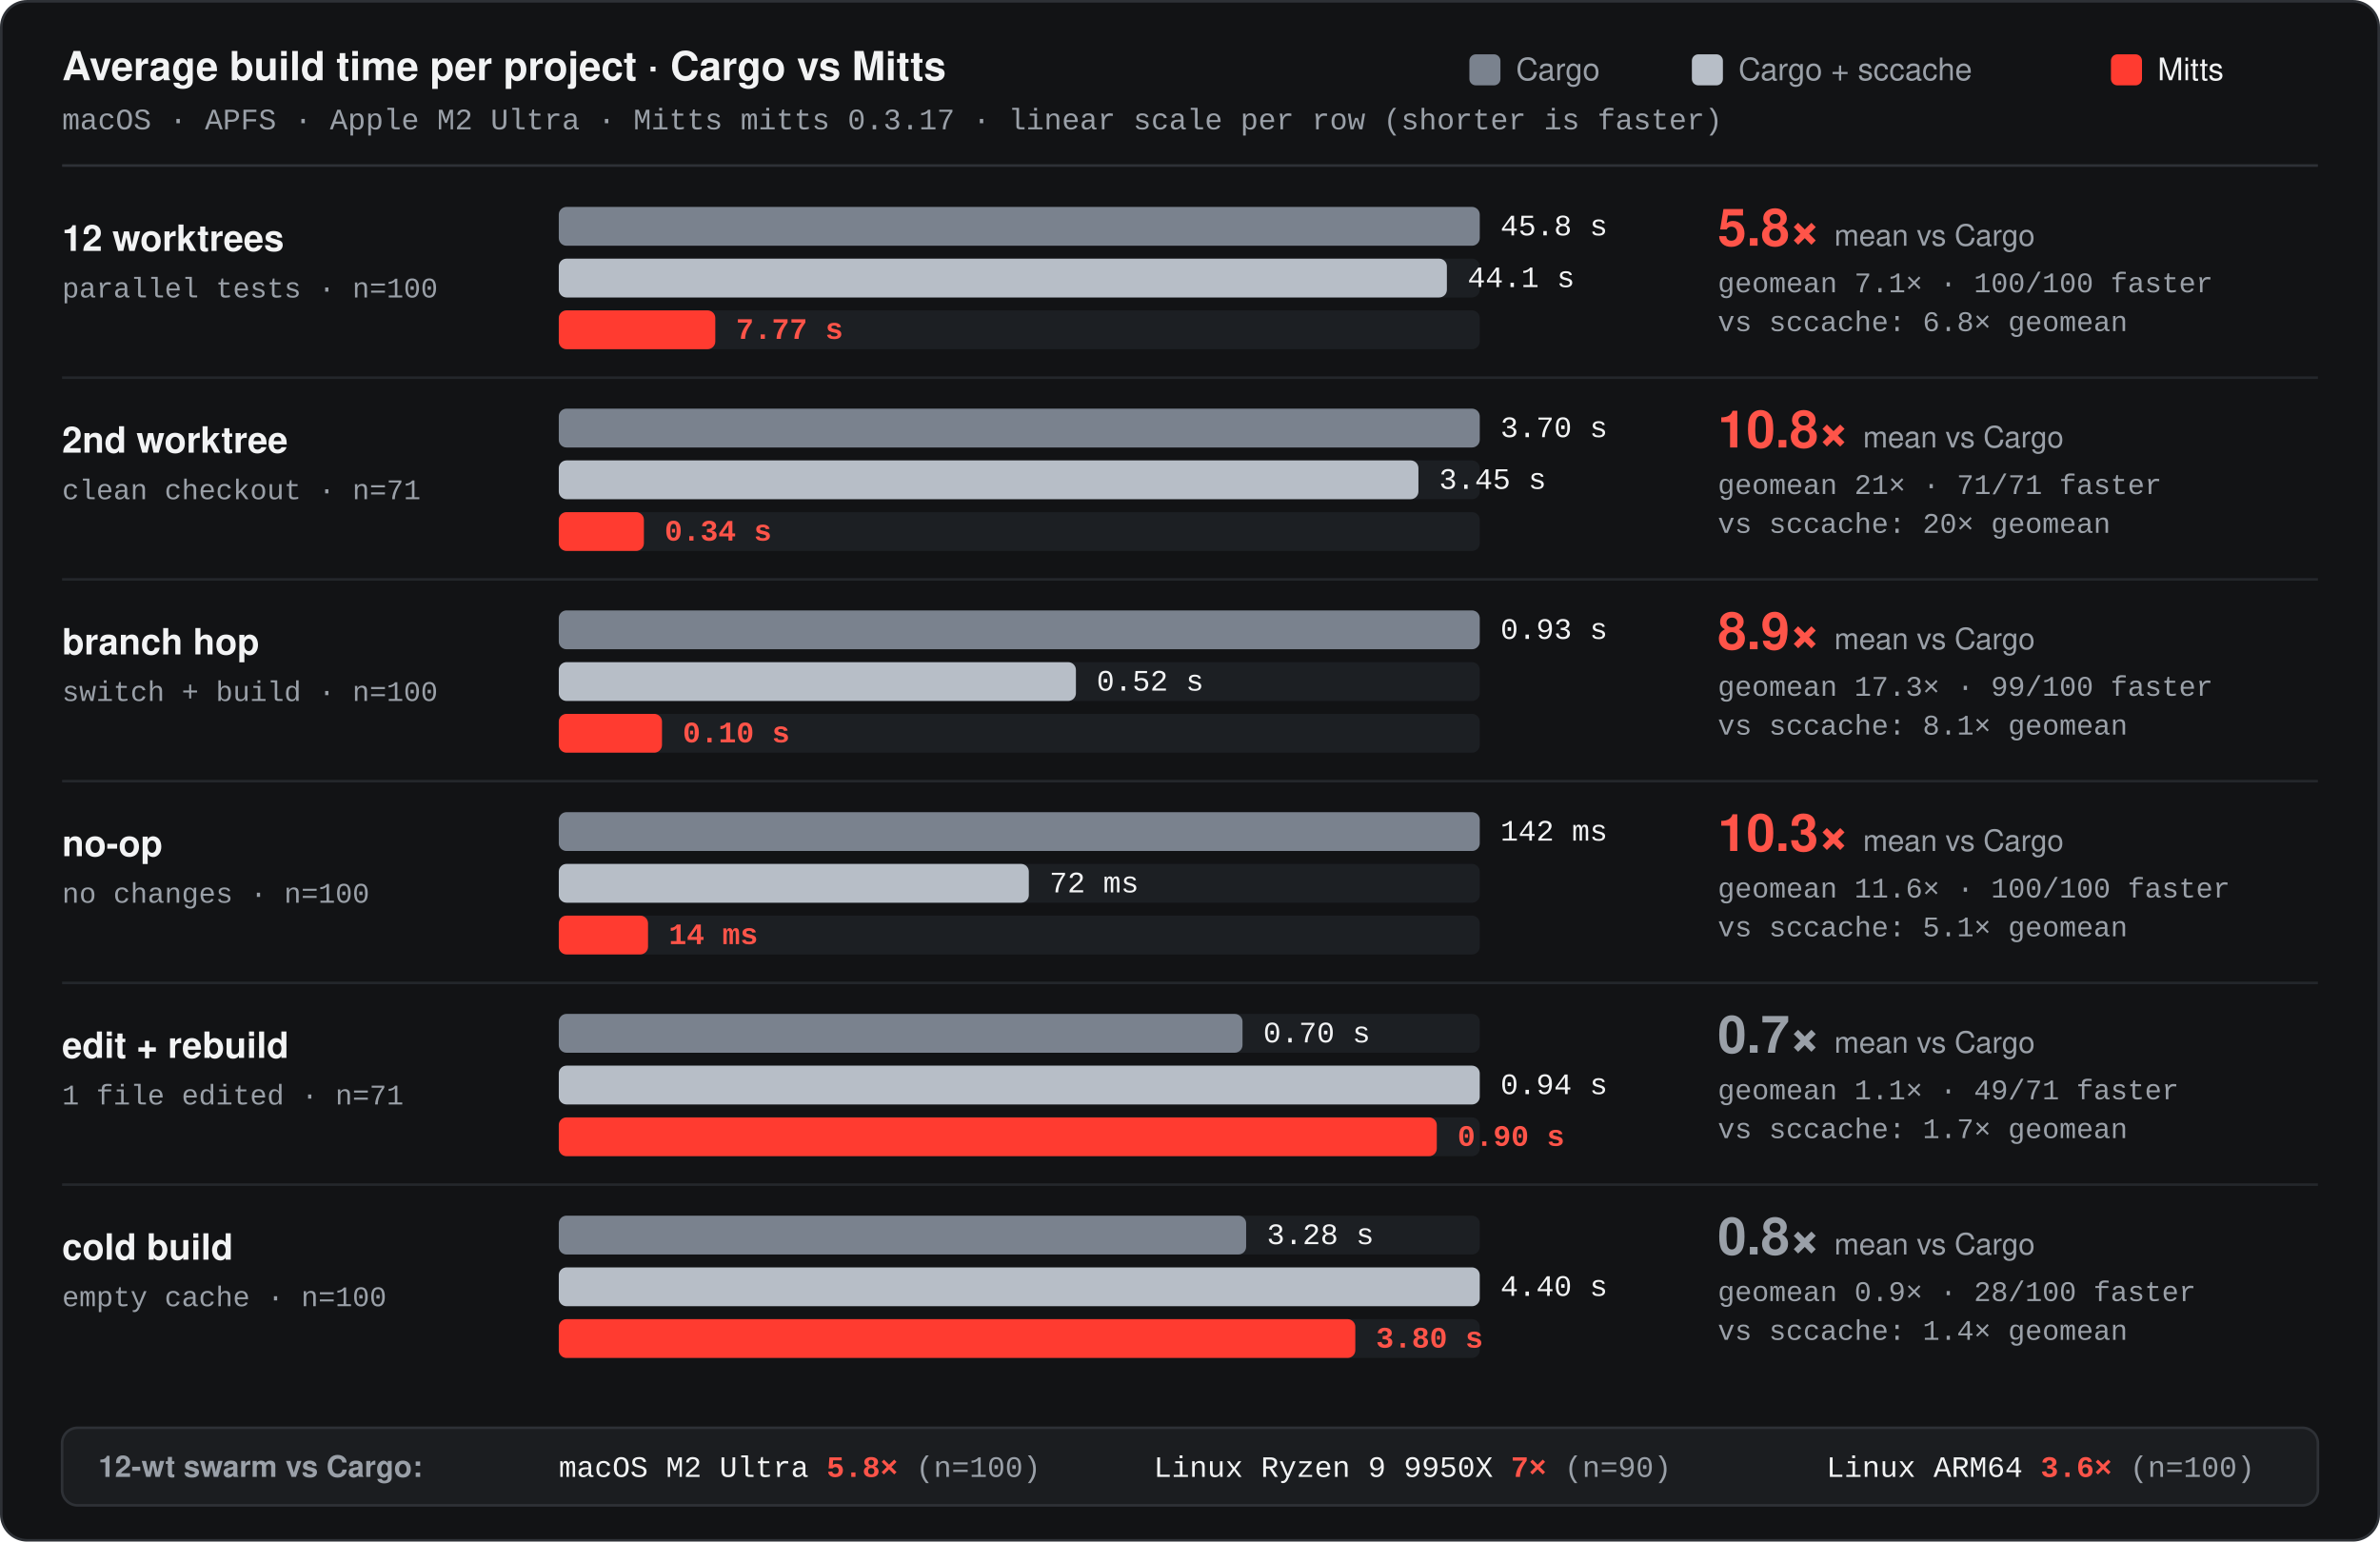
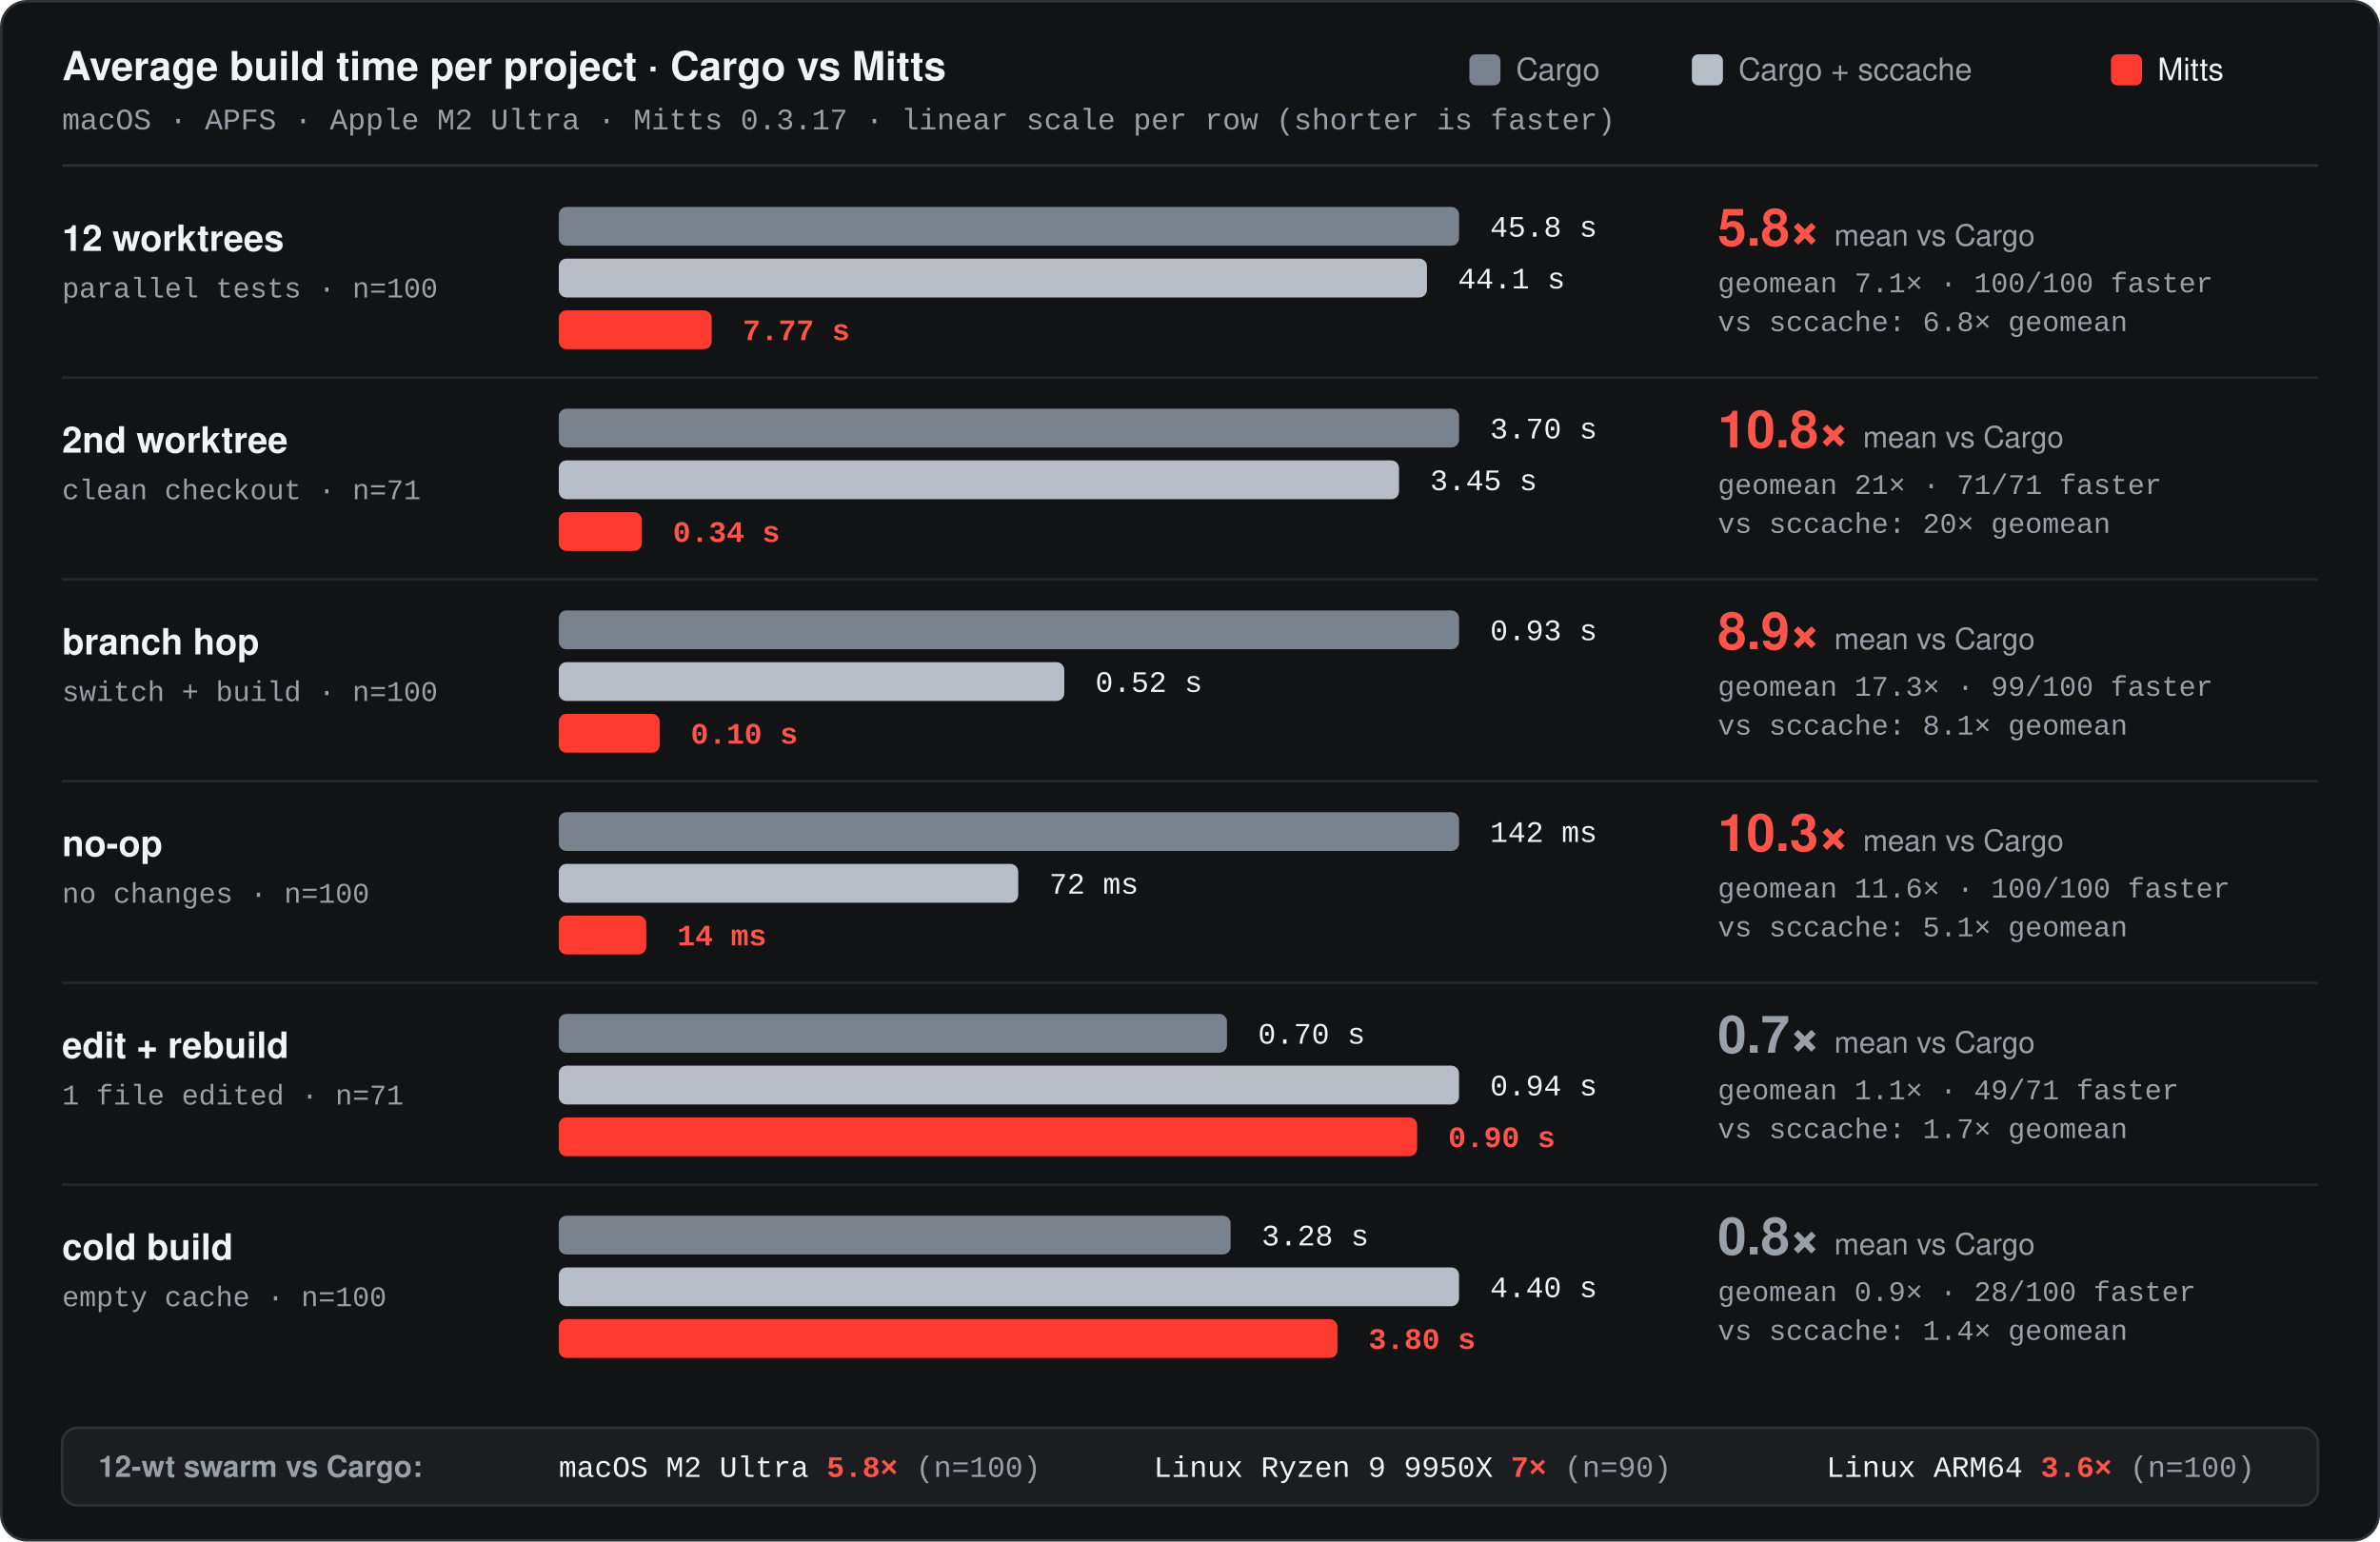
<svg xmlns="http://www.w3.org/2000/svg" viewBox="0 0 920 596" width="920" height="596" role="img" aria-label="Average build time per project · Cargo vs Mitts">
  <rect x="0.5" y="0.5" width="919" height="595" rx="10" fill="#121315" stroke="#2e3136" />
  <text x="24" y="31" fill="#f2f3f4" font-family="-apple-system, BlinkMacSystemFont, &quot;Segoe UI&quot;, Helvetica, Arial, sans-serif" font-size="15.5" font-weight="700">Average build time per project · Cargo vs Mitts</text>
-   <text x="24" y="50" fill="#9aa0a8" font-family="ui-monospace, &quot;SFMono-Regular&quot;, Menlo, Consolas, &quot;Liberation Mono&quot;, monospace" font-size="11.5">macOS · APFS · Apple M2 Ultra · Mitts mitts 0.3.17 · linear scale per row (shorter is faster)</text>
+   <text x="24" y="50" fill="#9aa0a8" font-family="ui-monospace, &quot;SFMono-Regular&quot;, Menlo, Consolas, &quot;Liberation Mono&quot;, monospace" font-size="11.5">macOS · APFS · Apple M2 Ultra · Mitts 0.3.17 · linear scale per row (shorter is faster)</text>
  <rect x="568" y="21" width="12" height="12" rx="2.5" fill="#7a828e" />
  <text x="586" y="31" fill="#9aa0a8" font-family="-apple-system, BlinkMacSystemFont, &quot;Segoe UI&quot;, Helvetica, Arial, sans-serif" font-size="12" font-weight="500">Cargo</text>
  <rect x="654" y="21" width="12" height="12" rx="2.5" fill="#b7bec7" />
  <text x="672" y="31" fill="#9aa0a8" font-family="-apple-system, BlinkMacSystemFont, &quot;Segoe UI&quot;, Helvetica, Arial, sans-serif" font-size="12" font-weight="500">Cargo + sccache</text>
  <rect x="816" y="21" width="12" height="12" rx="2.5" fill="#ff3b30" />
  <text x="834" y="31" fill="#f2f3f4" font-family="-apple-system, BlinkMacSystemFont, &quot;Segoe UI&quot;, Helvetica, Arial, sans-serif" font-size="12" font-weight="500">Mitts</text>
  <line x1="24" x2="896" y1="64" y2="64" stroke="#2e3136" />
  <text x="24" y="97" fill="#f2f3f4" font-family="-apple-system, BlinkMacSystemFont, &quot;Segoe UI&quot;, Helvetica, Arial, sans-serif" font-size="14" font-weight="700">12 worktrees</text>
  <text x="24" y="115" fill="#9aa0a8" font-family="ui-monospace, &quot;SFMono-Regular&quot;, Menlo, Consolas, &quot;Liberation Mono&quot;, monospace" font-size="11">parallel tests · n=100</text>
-   <rect x="216" y="80" width="356" height="15" rx="3" fill="#1c1f23" />
-   <rect x="216" y="80" width="356.0" height="15" rx="3" fill="#7a828e" />
-   <text x="580.0" y="91" fill="#f2f3f4" font-family="ui-monospace, &quot;SFMono-Regular&quot;, Menlo, Consolas, &quot;Liberation Mono&quot;, monospace" font-size="11.5" font-weight="400">45.8 s</text>
-   <rect x="216" y="100" width="356" height="15" rx="3" fill="#1c1f23" />
-   <rect x="216" y="100" width="343.3" height="15" rx="3" fill="#b7bec7" />
-   <text x="567.3" y="111" fill="#f2f3f4" font-family="ui-monospace, &quot;SFMono-Regular&quot;, Menlo, Consolas, &quot;Liberation Mono&quot;, monospace" font-size="11.5" font-weight="400">44.1 s</text>
-   <rect x="216" y="120" width="356" height="15" rx="3" fill="#1c1f23" />
-   <rect x="216" y="120" width="60.5" height="15" rx="3" fill="#ff3b30" />
-   <text x="284.5" y="131" fill="#ff5449" font-family="ui-monospace, &quot;SFMono-Regular&quot;, Menlo, Consolas, &quot;Liberation Mono&quot;, monospace" font-size="11.5" font-weight="700">7.77 s</text>
+   <rect x="216" y="80" width="348.0" height="15" rx="3" fill="#7a828e" />
+   <text x="576.0" y="91.5" fill="#f2f3f4" font-family="ui-monospace, &quot;SFMono-Regular&quot;, Menlo, Consolas, &quot;Liberation Mono&quot;, monospace" font-size="11.5" font-weight="400">45.8 s</text>
+   <rect x="216" y="100" width="335.6" height="15" rx="3" fill="#b7bec7" />
+   <text x="563.6" y="111.5" fill="#f2f3f4" font-family="ui-monospace, &quot;SFMono-Regular&quot;, Menlo, Consolas, &quot;Liberation Mono&quot;, monospace" font-size="11.5" font-weight="400">44.1 s</text>
+   <rect x="216" y="120" width="59.1" height="15" rx="3" fill="#ff3b30" />
+   <text x="287.1" y="131.5" fill="#ff5449" font-family="ui-monospace, &quot;SFMono-Regular&quot;, Menlo, Consolas, &quot;Liberation Mono&quot;, monospace" font-size="11.5" font-weight="700">7.77 s</text>
  <text x="664" y="95" fill="#ff5449" font-family="-apple-system, BlinkMacSystemFont, &quot;Segoe UI&quot;, Helvetica, Arial, sans-serif" font-size="20" font-weight="800">5.8× <tspan fill="#9aa0a8" font-size="11.5" font-weight="500">mean vs Cargo</tspan>
  </text>
  <text x="664" y="113" fill="#9aa0a8" font-family="ui-monospace, &quot;SFMono-Regular&quot;, Menlo, Consolas, &quot;Liberation Mono&quot;, monospace" font-size="11">geomean 7.1× · 100/100 faster</text>
  <text x="664" y="128" fill="#9aa0a8" font-family="ui-monospace, &quot;SFMono-Regular&quot;, Menlo, Consolas, &quot;Liberation Mono&quot;, monospace" font-size="11">vs sccache: 6.8× geomean</text>
  <line x1="24" x2="896" y1="146" y2="146" stroke="#24272b" />
  <text x="24" y="175" fill="#f2f3f4" font-family="-apple-system, BlinkMacSystemFont, &quot;Segoe UI&quot;, Helvetica, Arial, sans-serif" font-size="14" font-weight="700">2nd worktree</text>
  <text x="24" y="193" fill="#9aa0a8" font-family="ui-monospace, &quot;SFMono-Regular&quot;, Menlo, Consolas, &quot;Liberation Mono&quot;, monospace" font-size="11">clean checkout · n=71</text>
-   <rect x="216" y="158" width="356" height="15" rx="3" fill="#1c1f23" />
-   <rect x="216" y="158" width="356.0" height="15" rx="3" fill="#7a828e" />
-   <text x="580.0" y="169" fill="#f2f3f4" font-family="ui-monospace, &quot;SFMono-Regular&quot;, Menlo, Consolas, &quot;Liberation Mono&quot;, monospace" font-size="11.5" font-weight="400">3.70 s</text>
-   <rect x="216" y="178" width="356" height="15" rx="3" fill="#1c1f23" />
-   <rect x="216" y="178" width="332.3" height="15" rx="3" fill="#b7bec7" />
-   <text x="556.3" y="189" fill="#f2f3f4" font-family="ui-monospace, &quot;SFMono-Regular&quot;, Menlo, Consolas, &quot;Liberation Mono&quot;, monospace" font-size="11.5" font-weight="400">3.45 s</text>
-   <rect x="216" y="198" width="356" height="15" rx="3" fill="#1c1f23" />
-   <rect x="216" y="198" width="32.9" height="15" rx="3" fill="#ff3b30" />
-   <text x="256.9" y="209" fill="#ff5449" font-family="ui-monospace, &quot;SFMono-Regular&quot;, Menlo, Consolas, &quot;Liberation Mono&quot;, monospace" font-size="11.5" font-weight="700">0.34 s</text>
+   <rect x="216" y="158" width="348.0" height="15" rx="3" fill="#7a828e" />
+   <text x="576.0" y="169.5" fill="#f2f3f4" font-family="ui-monospace, &quot;SFMono-Regular&quot;, Menlo, Consolas, &quot;Liberation Mono&quot;, monospace" font-size="11.5" font-weight="400">3.70 s</text>
+   <rect x="216" y="178" width="324.8" height="15" rx="3" fill="#b7bec7" />
+   <text x="552.8" y="189.5" fill="#f2f3f4" font-family="ui-monospace, &quot;SFMono-Regular&quot;, Menlo, Consolas, &quot;Liberation Mono&quot;, monospace" font-size="11.5" font-weight="400">3.45 s</text>
+   <rect x="216" y="198" width="32.1" height="15" rx="3" fill="#ff3b30" />
+   <text x="260.1" y="209.5" fill="#ff5449" font-family="ui-monospace, &quot;SFMono-Regular&quot;, Menlo, Consolas, &quot;Liberation Mono&quot;, monospace" font-size="11.5" font-weight="700">0.34 s</text>
  <text x="664" y="173" fill="#ff5449" font-family="-apple-system, BlinkMacSystemFont, &quot;Segoe UI&quot;, Helvetica, Arial, sans-serif" font-size="20" font-weight="800">10.8× <tspan fill="#9aa0a8" font-size="11.5" font-weight="500">mean vs Cargo</tspan>
  </text>
  <text x="664" y="191" fill="#9aa0a8" font-family="ui-monospace, &quot;SFMono-Regular&quot;, Menlo, Consolas, &quot;Liberation Mono&quot;, monospace" font-size="11">geomean 21× · 71/71 faster</text>
  <text x="664" y="206" fill="#9aa0a8" font-family="ui-monospace, &quot;SFMono-Regular&quot;, Menlo, Consolas, &quot;Liberation Mono&quot;, monospace" font-size="11">vs sccache: 20× geomean</text>
  <line x1="24" x2="896" y1="224" y2="224" stroke="#24272b" />
  <text x="24" y="253" fill="#f2f3f4" font-family="-apple-system, BlinkMacSystemFont, &quot;Segoe UI&quot;, Helvetica, Arial, sans-serif" font-size="14" font-weight="700">branch hop</text>
  <text x="24" y="271" fill="#9aa0a8" font-family="ui-monospace, &quot;SFMono-Regular&quot;, Menlo, Consolas, &quot;Liberation Mono&quot;, monospace" font-size="11">switch + build · n=100</text>
-   <rect x="216" y="236" width="356" height="15" rx="3" fill="#1c1f23" />
-   <rect x="216" y="236" width="356.0" height="15" rx="3" fill="#7a828e" />
-   <text x="580.0" y="247" fill="#f2f3f4" font-family="ui-monospace, &quot;SFMono-Regular&quot;, Menlo, Consolas, &quot;Liberation Mono&quot;, monospace" font-size="11.5" font-weight="400">0.93 s</text>
-   <rect x="216" y="256" width="356" height="15" rx="3" fill="#1c1f23" />
-   <rect x="216" y="256" width="199.9" height="15" rx="3" fill="#b7bec7" />
-   <text x="423.9" y="267" fill="#f2f3f4" font-family="ui-monospace, &quot;SFMono-Regular&quot;, Menlo, Consolas, &quot;Liberation Mono&quot;, monospace" font-size="11.5" font-weight="400">0.52 s</text>
-   <rect x="216" y="276" width="356" height="15" rx="3" fill="#1c1f23" />
-   <rect x="216" y="276" width="39.9" height="15" rx="3" fill="#ff3b30" />
-   <text x="263.9" y="287" fill="#ff5449" font-family="ui-monospace, &quot;SFMono-Regular&quot;, Menlo, Consolas, &quot;Liberation Mono&quot;, monospace" font-size="11.5" font-weight="700">0.10 s</text>
+   <rect x="216" y="236" width="348.0" height="15" rx="3" fill="#7a828e" />
+   <text x="576.0" y="247.5" fill="#f2f3f4" font-family="ui-monospace, &quot;SFMono-Regular&quot;, Menlo, Consolas, &quot;Liberation Mono&quot;, monospace" font-size="11.5" font-weight="400">0.93 s</text>
+   <rect x="216" y="256" width="195.4" height="15" rx="3" fill="#b7bec7" />
+   <text x="423.4" y="267.5" fill="#f2f3f4" font-family="ui-monospace, &quot;SFMono-Regular&quot;, Menlo, Consolas, &quot;Liberation Mono&quot;, monospace" font-size="11.5" font-weight="400">0.52 s</text>
+   <rect x="216" y="276" width="39.0" height="15" rx="3" fill="#ff3b30" />
+   <text x="267.0" y="287.5" fill="#ff5449" font-family="ui-monospace, &quot;SFMono-Regular&quot;, Menlo, Consolas, &quot;Liberation Mono&quot;, monospace" font-size="11.5" font-weight="700">0.10 s</text>
  <text x="664" y="251" fill="#ff5449" font-family="-apple-system, BlinkMacSystemFont, &quot;Segoe UI&quot;, Helvetica, Arial, sans-serif" font-size="20" font-weight="800">8.9× <tspan fill="#9aa0a8" font-size="11.5" font-weight="500">mean vs Cargo</tspan>
  </text>
  <text x="664" y="269" fill="#9aa0a8" font-family="ui-monospace, &quot;SFMono-Regular&quot;, Menlo, Consolas, &quot;Liberation Mono&quot;, monospace" font-size="11">geomean 17.3× · 99/100 faster</text>
  <text x="664" y="284" fill="#9aa0a8" font-family="ui-monospace, &quot;SFMono-Regular&quot;, Menlo, Consolas, &quot;Liberation Mono&quot;, monospace" font-size="11">vs sccache: 8.1× geomean</text>
  <line x1="24" x2="896" y1="302" y2="302" stroke="#24272b" />
  <text x="24" y="331" fill="#f2f3f4" font-family="-apple-system, BlinkMacSystemFont, &quot;Segoe UI&quot;, Helvetica, Arial, sans-serif" font-size="14" font-weight="700">no-op</text>
  <text x="24" y="349" fill="#9aa0a8" font-family="ui-monospace, &quot;SFMono-Regular&quot;, Menlo, Consolas, &quot;Liberation Mono&quot;, monospace" font-size="11">no changes · n=100</text>
-   <rect x="216" y="314" width="356" height="15" rx="3" fill="#1c1f23" />
-   <rect x="216" y="314" width="356.0" height="15" rx="3" fill="#7a828e" />
-   <text x="580.0" y="325" fill="#f2f3f4" font-family="ui-monospace, &quot;SFMono-Regular&quot;, Menlo, Consolas, &quot;Liberation Mono&quot;, monospace" font-size="11.5" font-weight="400">142 ms</text>
-   <rect x="216" y="334" width="356" height="15" rx="3" fill="#1c1f23" />
-   <rect x="216" y="334" width="181.7" height="15" rx="3" fill="#b7bec7" />
-   <text x="405.7" y="345" fill="#f2f3f4" font-family="ui-monospace, &quot;SFMono-Regular&quot;, Menlo, Consolas, &quot;Liberation Mono&quot;, monospace" font-size="11.5" font-weight="400">72 ms</text>
-   <rect x="216" y="354" width="356" height="15" rx="3" fill="#1c1f23" />
-   <rect x="216" y="354" width="34.5" height="15" rx="3" fill="#ff3b30" />
-   <text x="258.5" y="365" fill="#ff5449" font-family="ui-monospace, &quot;SFMono-Regular&quot;, Menlo, Consolas, &quot;Liberation Mono&quot;, monospace" font-size="11.5" font-weight="700">14 ms</text>
+   <rect x="216" y="314" width="348.0" height="15" rx="3" fill="#7a828e" />
+   <text x="576.0" y="325.5" fill="#f2f3f4" font-family="ui-monospace, &quot;SFMono-Regular&quot;, Menlo, Consolas, &quot;Liberation Mono&quot;, monospace" font-size="11.5" font-weight="400">142 ms</text>
+   <rect x="216" y="334" width="177.6" height="15" rx="3" fill="#b7bec7" />
+   <text x="405.6" y="345.5" fill="#f2f3f4" font-family="ui-monospace, &quot;SFMono-Regular&quot;, Menlo, Consolas, &quot;Liberation Mono&quot;, monospace" font-size="11.5" font-weight="400">72 ms</text>
+   <rect x="216" y="354" width="33.8" height="15" rx="3" fill="#ff3b30" />
+   <text x="261.8" y="365.5" fill="#ff5449" font-family="ui-monospace, &quot;SFMono-Regular&quot;, Menlo, Consolas, &quot;Liberation Mono&quot;, monospace" font-size="11.5" font-weight="700">14 ms</text>
  <text x="664" y="329" fill="#ff5449" font-family="-apple-system, BlinkMacSystemFont, &quot;Segoe UI&quot;, Helvetica, Arial, sans-serif" font-size="20" font-weight="800">10.3× <tspan fill="#9aa0a8" font-size="11.5" font-weight="500">mean vs Cargo</tspan>
  </text>
  <text x="664" y="347" fill="#9aa0a8" font-family="ui-monospace, &quot;SFMono-Regular&quot;, Menlo, Consolas, &quot;Liberation Mono&quot;, monospace" font-size="11">geomean 11.6× · 100/100 faster</text>
  <text x="664" y="362" fill="#9aa0a8" font-family="ui-monospace, &quot;SFMono-Regular&quot;, Menlo, Consolas, &quot;Liberation Mono&quot;, monospace" font-size="11">vs sccache: 5.1× geomean</text>
  <line x1="24" x2="896" y1="380" y2="380" stroke="#24272b" />
  <text x="24" y="409" fill="#f2f3f4" font-family="-apple-system, BlinkMacSystemFont, &quot;Segoe UI&quot;, Helvetica, Arial, sans-serif" font-size="14" font-weight="700">edit + rebuild</text>
  <text x="24" y="427" fill="#9aa0a8" font-family="ui-monospace, &quot;SFMono-Regular&quot;, Menlo, Consolas, &quot;Liberation Mono&quot;, monospace" font-size="11">1 file edited · n=71</text>
-   <rect x="216" y="392" width="356" height="15" rx="3" fill="#1c1f23" />
-   <rect x="216" y="392" width="264.3" height="15" rx="3" fill="#7a828e" />
-   <text x="488.3" y="403" fill="#f2f3f4" font-family="ui-monospace, &quot;SFMono-Regular&quot;, Menlo, Consolas, &quot;Liberation Mono&quot;, monospace" font-size="11.5" font-weight="400">0.70 s</text>
-   <rect x="216" y="412" width="356" height="15" rx="3" fill="#1c1f23" />
-   <rect x="216" y="412" width="356.0" height="15" rx="3" fill="#b7bec7" />
-   <text x="580.0" y="423" fill="#f2f3f4" font-family="ui-monospace, &quot;SFMono-Regular&quot;, Menlo, Consolas, &quot;Liberation Mono&quot;, monospace" font-size="11.5" font-weight="400">0.94 s</text>
-   <rect x="216" y="432" width="356" height="15" rx="3" fill="#1c1f23" />
-   <rect x="216" y="432" width="339.4" height="15" rx="3" fill="#ff3b30" />
-   <text x="563.4" y="443" fill="#ff5449" font-family="ui-monospace, &quot;SFMono-Regular&quot;, Menlo, Consolas, &quot;Liberation Mono&quot;, monospace" font-size="11.5" font-weight="700">0.90 s</text>
+   <rect x="216" y="392" width="258.3" height="15" rx="3" fill="#7a828e" />
+   <text x="486.3" y="403.5" fill="#f2f3f4" font-family="ui-monospace, &quot;SFMono-Regular&quot;, Menlo, Consolas, &quot;Liberation Mono&quot;, monospace" font-size="11.5" font-weight="400">0.70 s</text>
+   <rect x="216" y="412" width="348.0" height="15" rx="3" fill="#b7bec7" />
+   <text x="576.0" y="423.5" fill="#f2f3f4" font-family="ui-monospace, &quot;SFMono-Regular&quot;, Menlo, Consolas, &quot;Liberation Mono&quot;, monospace" font-size="11.5" font-weight="400">0.94 s</text>
+   <rect x="216" y="432" width="331.8" height="15" rx="3" fill="#ff3b30" />
+   <text x="559.8" y="443.5" fill="#ff5449" font-family="ui-monospace, &quot;SFMono-Regular&quot;, Menlo, Consolas, &quot;Liberation Mono&quot;, monospace" font-size="11.5" font-weight="700">0.90 s</text>
  <text x="664" y="407" fill="#9aa0a8" font-family="-apple-system, BlinkMacSystemFont, &quot;Segoe UI&quot;, Helvetica, Arial, sans-serif" font-size="20" font-weight="800">0.7× <tspan fill="#9aa0a8" font-size="11.5" font-weight="500">mean vs Cargo</tspan>
  </text>
  <text x="664" y="425" fill="#9aa0a8" font-family="ui-monospace, &quot;SFMono-Regular&quot;, Menlo, Consolas, &quot;Liberation Mono&quot;, monospace" font-size="11">geomean 1.1× · 49/71 faster</text>
  <text x="664" y="440" fill="#9aa0a8" font-family="ui-monospace, &quot;SFMono-Regular&quot;, Menlo, Consolas, &quot;Liberation Mono&quot;, monospace" font-size="11">vs sccache: 1.7× geomean</text>
  <line x1="24" x2="896" y1="458" y2="458" stroke="#24272b" />
  <text x="24" y="487" fill="#f2f3f4" font-family="-apple-system, BlinkMacSystemFont, &quot;Segoe UI&quot;, Helvetica, Arial, sans-serif" font-size="14" font-weight="700">cold build</text>
  <text x="24" y="505" fill="#9aa0a8" font-family="ui-monospace, &quot;SFMono-Regular&quot;, Menlo, Consolas, &quot;Liberation Mono&quot;, monospace" font-size="11">empty cache · n=100</text>
-   <rect x="216" y="470" width="356" height="15" rx="3" fill="#1c1f23" />
-   <rect x="216" y="470" width="265.7" height="15" rx="3" fill="#7a828e" />
-   <text x="489.7" y="481" fill="#f2f3f4" font-family="ui-monospace, &quot;SFMono-Regular&quot;, Menlo, Consolas, &quot;Liberation Mono&quot;, monospace" font-size="11.5" font-weight="400">3.28 s</text>
-   <rect x="216" y="490" width="356" height="15" rx="3" fill="#1c1f23" />
-   <rect x="216" y="490" width="356.0" height="15" rx="3" fill="#b7bec7" />
-   <text x="580.0" y="501" fill="#f2f3f4" font-family="ui-monospace, &quot;SFMono-Regular&quot;, Menlo, Consolas, &quot;Liberation Mono&quot;, monospace" font-size="11.5" font-weight="400">4.40 s</text>
-   <rect x="216" y="510" width="356" height="15" rx="3" fill="#1c1f23" />
-   <rect x="216" y="510" width="307.9" height="15" rx="3" fill="#ff3b30" />
-   <text x="531.9" y="521" fill="#ff5449" font-family="ui-monospace, &quot;SFMono-Regular&quot;, Menlo, Consolas, &quot;Liberation Mono&quot;, monospace" font-size="11.5" font-weight="700">3.80 s</text>
+   <rect x="216" y="470" width="259.7" height="15" rx="3" fill="#7a828e" />
+   <text x="487.7" y="481.5" fill="#f2f3f4" font-family="ui-monospace, &quot;SFMono-Regular&quot;, Menlo, Consolas, &quot;Liberation Mono&quot;, monospace" font-size="11.5" font-weight="400">3.28 s</text>
+   <rect x="216" y="490" width="348.0" height="15" rx="3" fill="#b7bec7" />
+   <text x="576.0" y="501.5" fill="#f2f3f4" font-family="ui-monospace, &quot;SFMono-Regular&quot;, Menlo, Consolas, &quot;Liberation Mono&quot;, monospace" font-size="11.5" font-weight="400">4.40 s</text>
+   <rect x="216" y="510" width="301.0" height="15" rx="3" fill="#ff3b30" />
+   <text x="529.0" y="521.5" fill="#ff5449" font-family="ui-monospace, &quot;SFMono-Regular&quot;, Menlo, Consolas, &quot;Liberation Mono&quot;, monospace" font-size="11.5" font-weight="700">3.80 s</text>
  <text x="664" y="485" fill="#9aa0a8" font-family="-apple-system, BlinkMacSystemFont, &quot;Segoe UI&quot;, Helvetica, Arial, sans-serif" font-size="20" font-weight="800">0.8× <tspan fill="#9aa0a8" font-size="11.5" font-weight="500">mean vs Cargo</tspan>
  </text>
  <text x="664" y="503" fill="#9aa0a8" font-family="ui-monospace, &quot;SFMono-Regular&quot;, Menlo, Consolas, &quot;Liberation Mono&quot;, monospace" font-size="11">geomean 0.9× · 28/100 faster</text>
  <text x="664" y="518" fill="#9aa0a8" font-family="ui-monospace, &quot;SFMono-Regular&quot;, Menlo, Consolas, &quot;Liberation Mono&quot;, monospace" font-size="11">vs sccache: 1.4× geomean</text>
  <rect x="24" y="552" width="872" height="30" rx="6" fill="#1b1d20" stroke="#2e3136" />
  <text x="38" y="571" fill="#9aa0a8" font-family="-apple-system, BlinkMacSystemFont, &quot;Segoe UI&quot;, Helvetica, Arial, sans-serif" font-size="11.5" font-weight="600">12-wt swarm vs Cargo:</text>
  <text x="216" y="571" fill="#f2f3f4" font-family="ui-monospace, &quot;SFMono-Regular&quot;, Menlo, Consolas, &quot;Liberation Mono&quot;, monospace" font-size="11.5">macOS M2 Ultra <tspan fill="#ff5449" font-weight="700">5.8×</tspan>
    <tspan fill="#9aa0a8">(n=100)</tspan>
  </text>
  <text x="446" y="571" fill="#f2f3f4" font-family="ui-monospace, &quot;SFMono-Regular&quot;, Menlo, Consolas, &quot;Liberation Mono&quot;, monospace" font-size="11.5">Linux Ryzen 9 9950X <tspan fill="#ff5449" font-weight="700">7×</tspan>
    <tspan fill="#9aa0a8">(n=90)</tspan>
  </text>
  <text x="706" y="571" fill="#f2f3f4" font-family="ui-monospace, &quot;SFMono-Regular&quot;, Menlo, Consolas, &quot;Liberation Mono&quot;, monospace" font-size="11.5">Linux ARM64 <tspan fill="#ff5449" font-weight="700">3.6×</tspan>
    <tspan fill="#9aa0a8">(n=100)</tspan>
  </text>
</svg>
